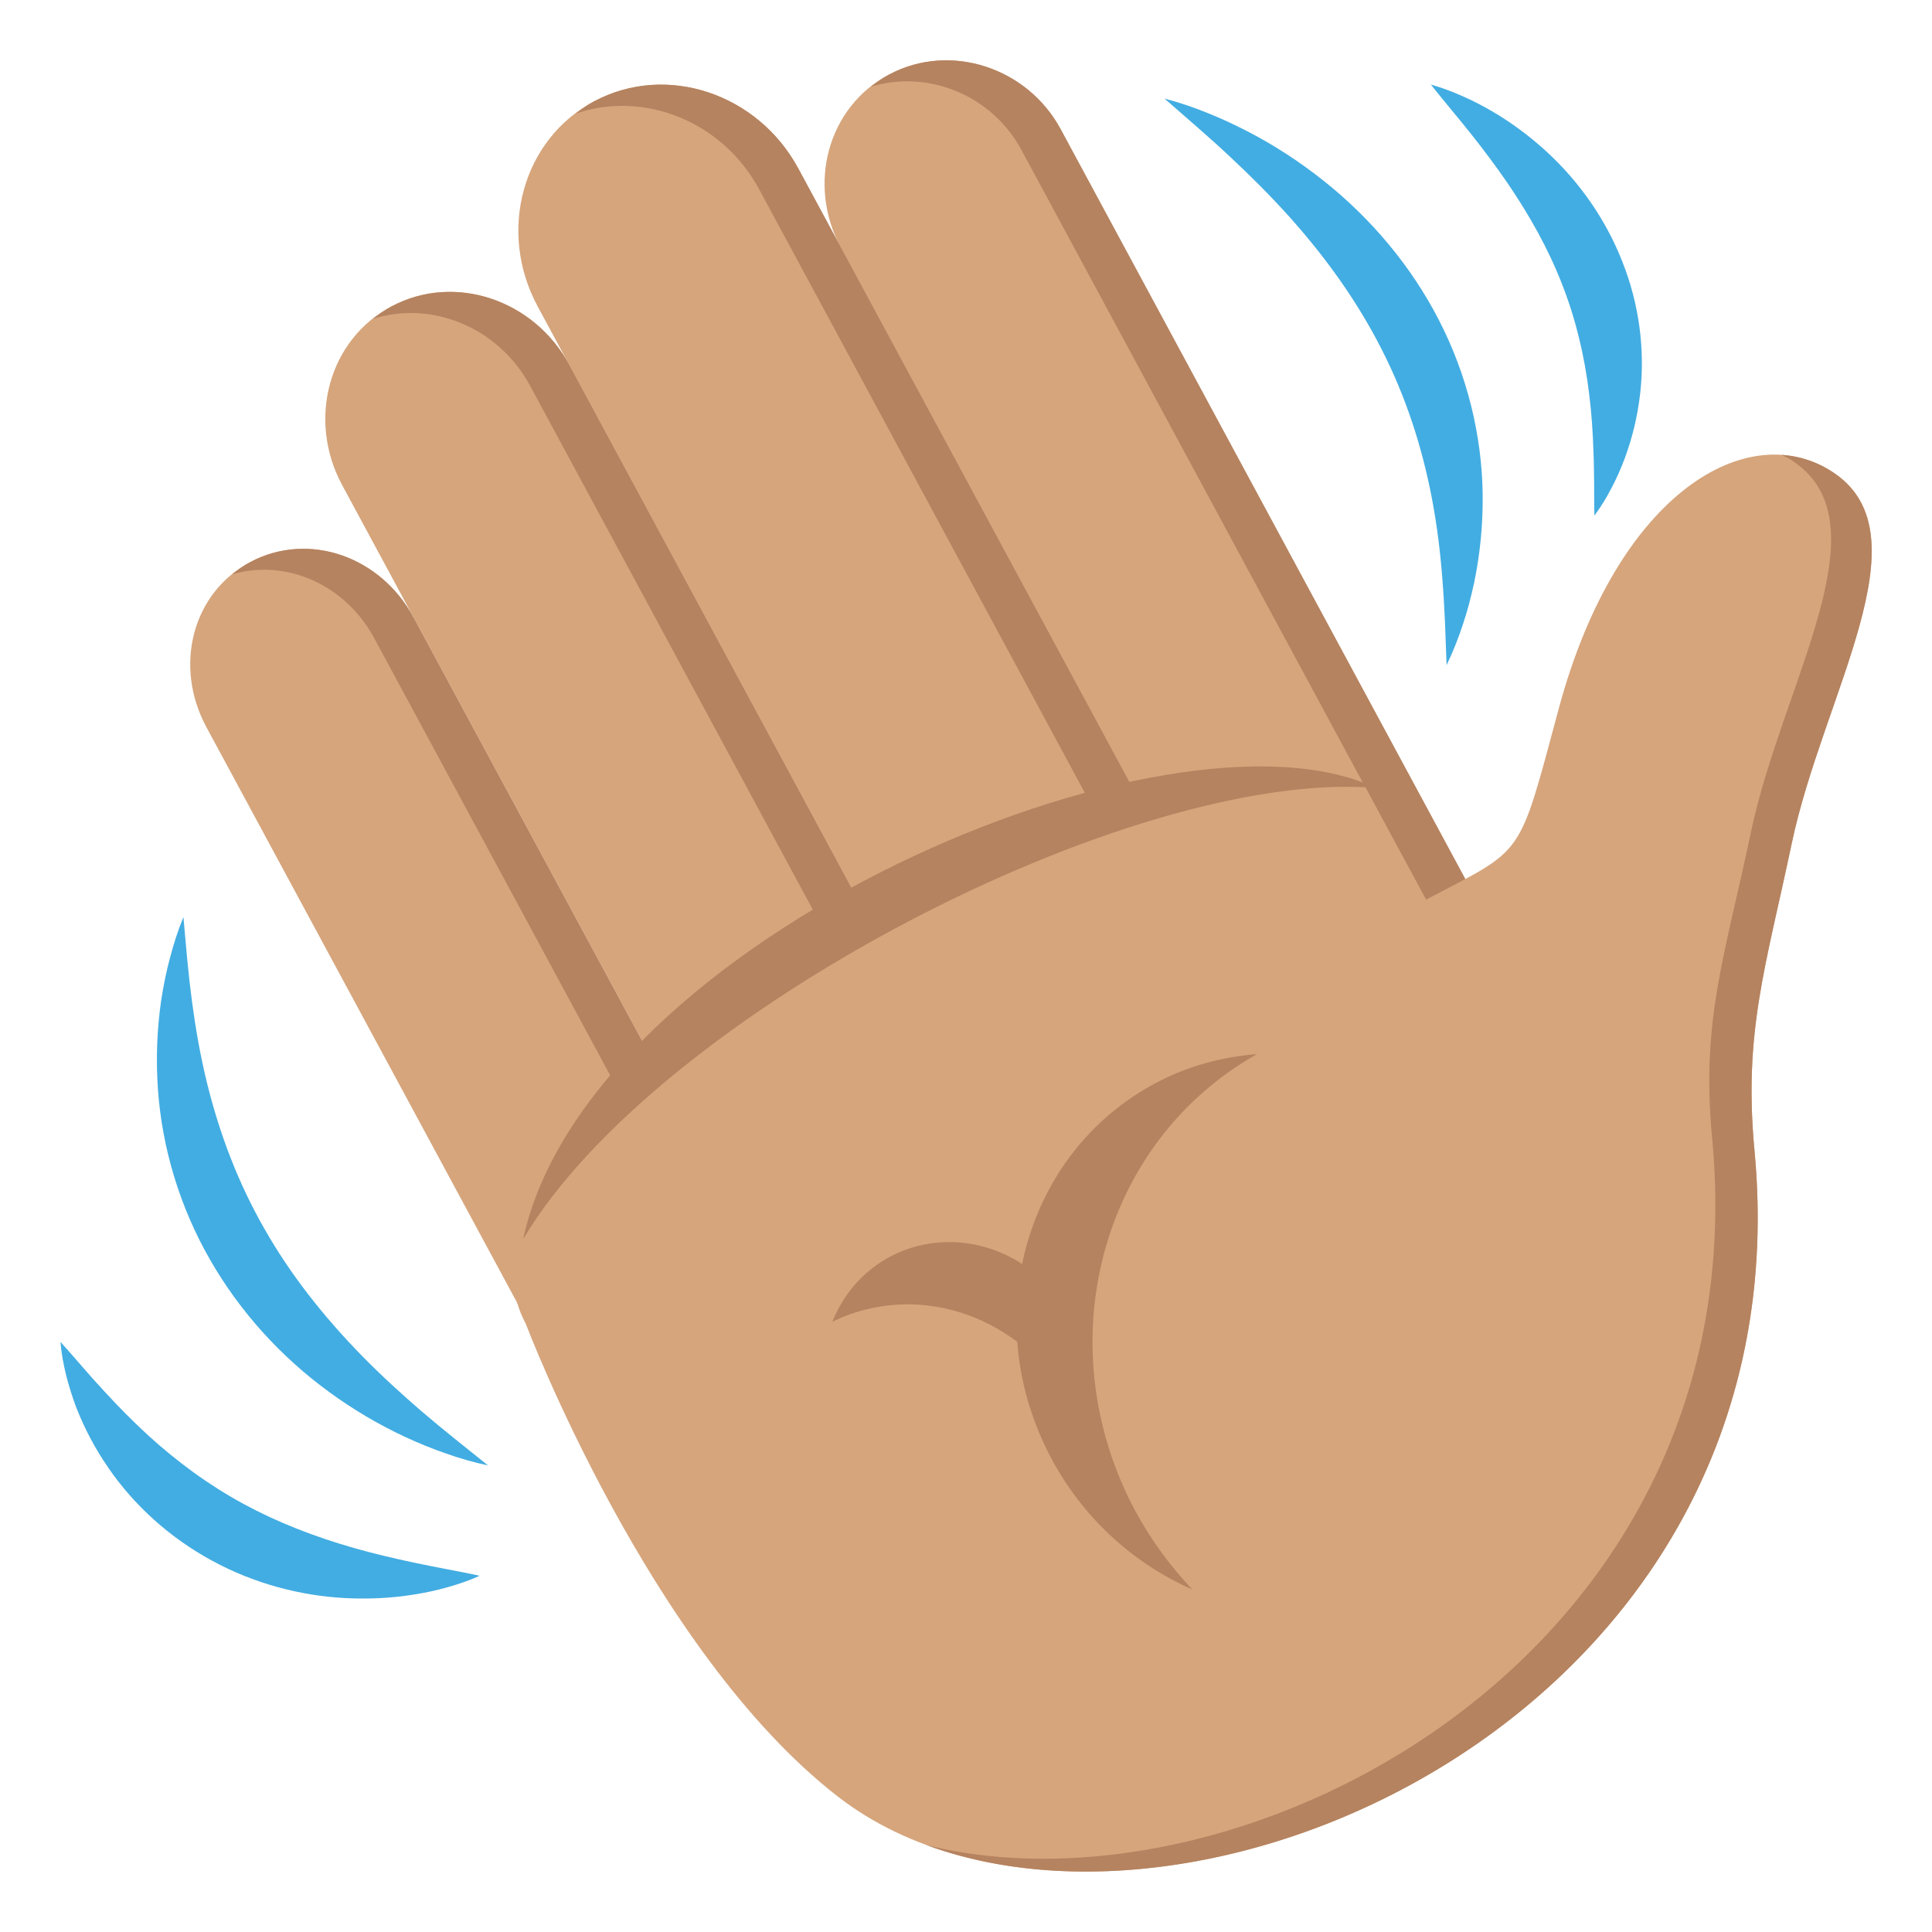
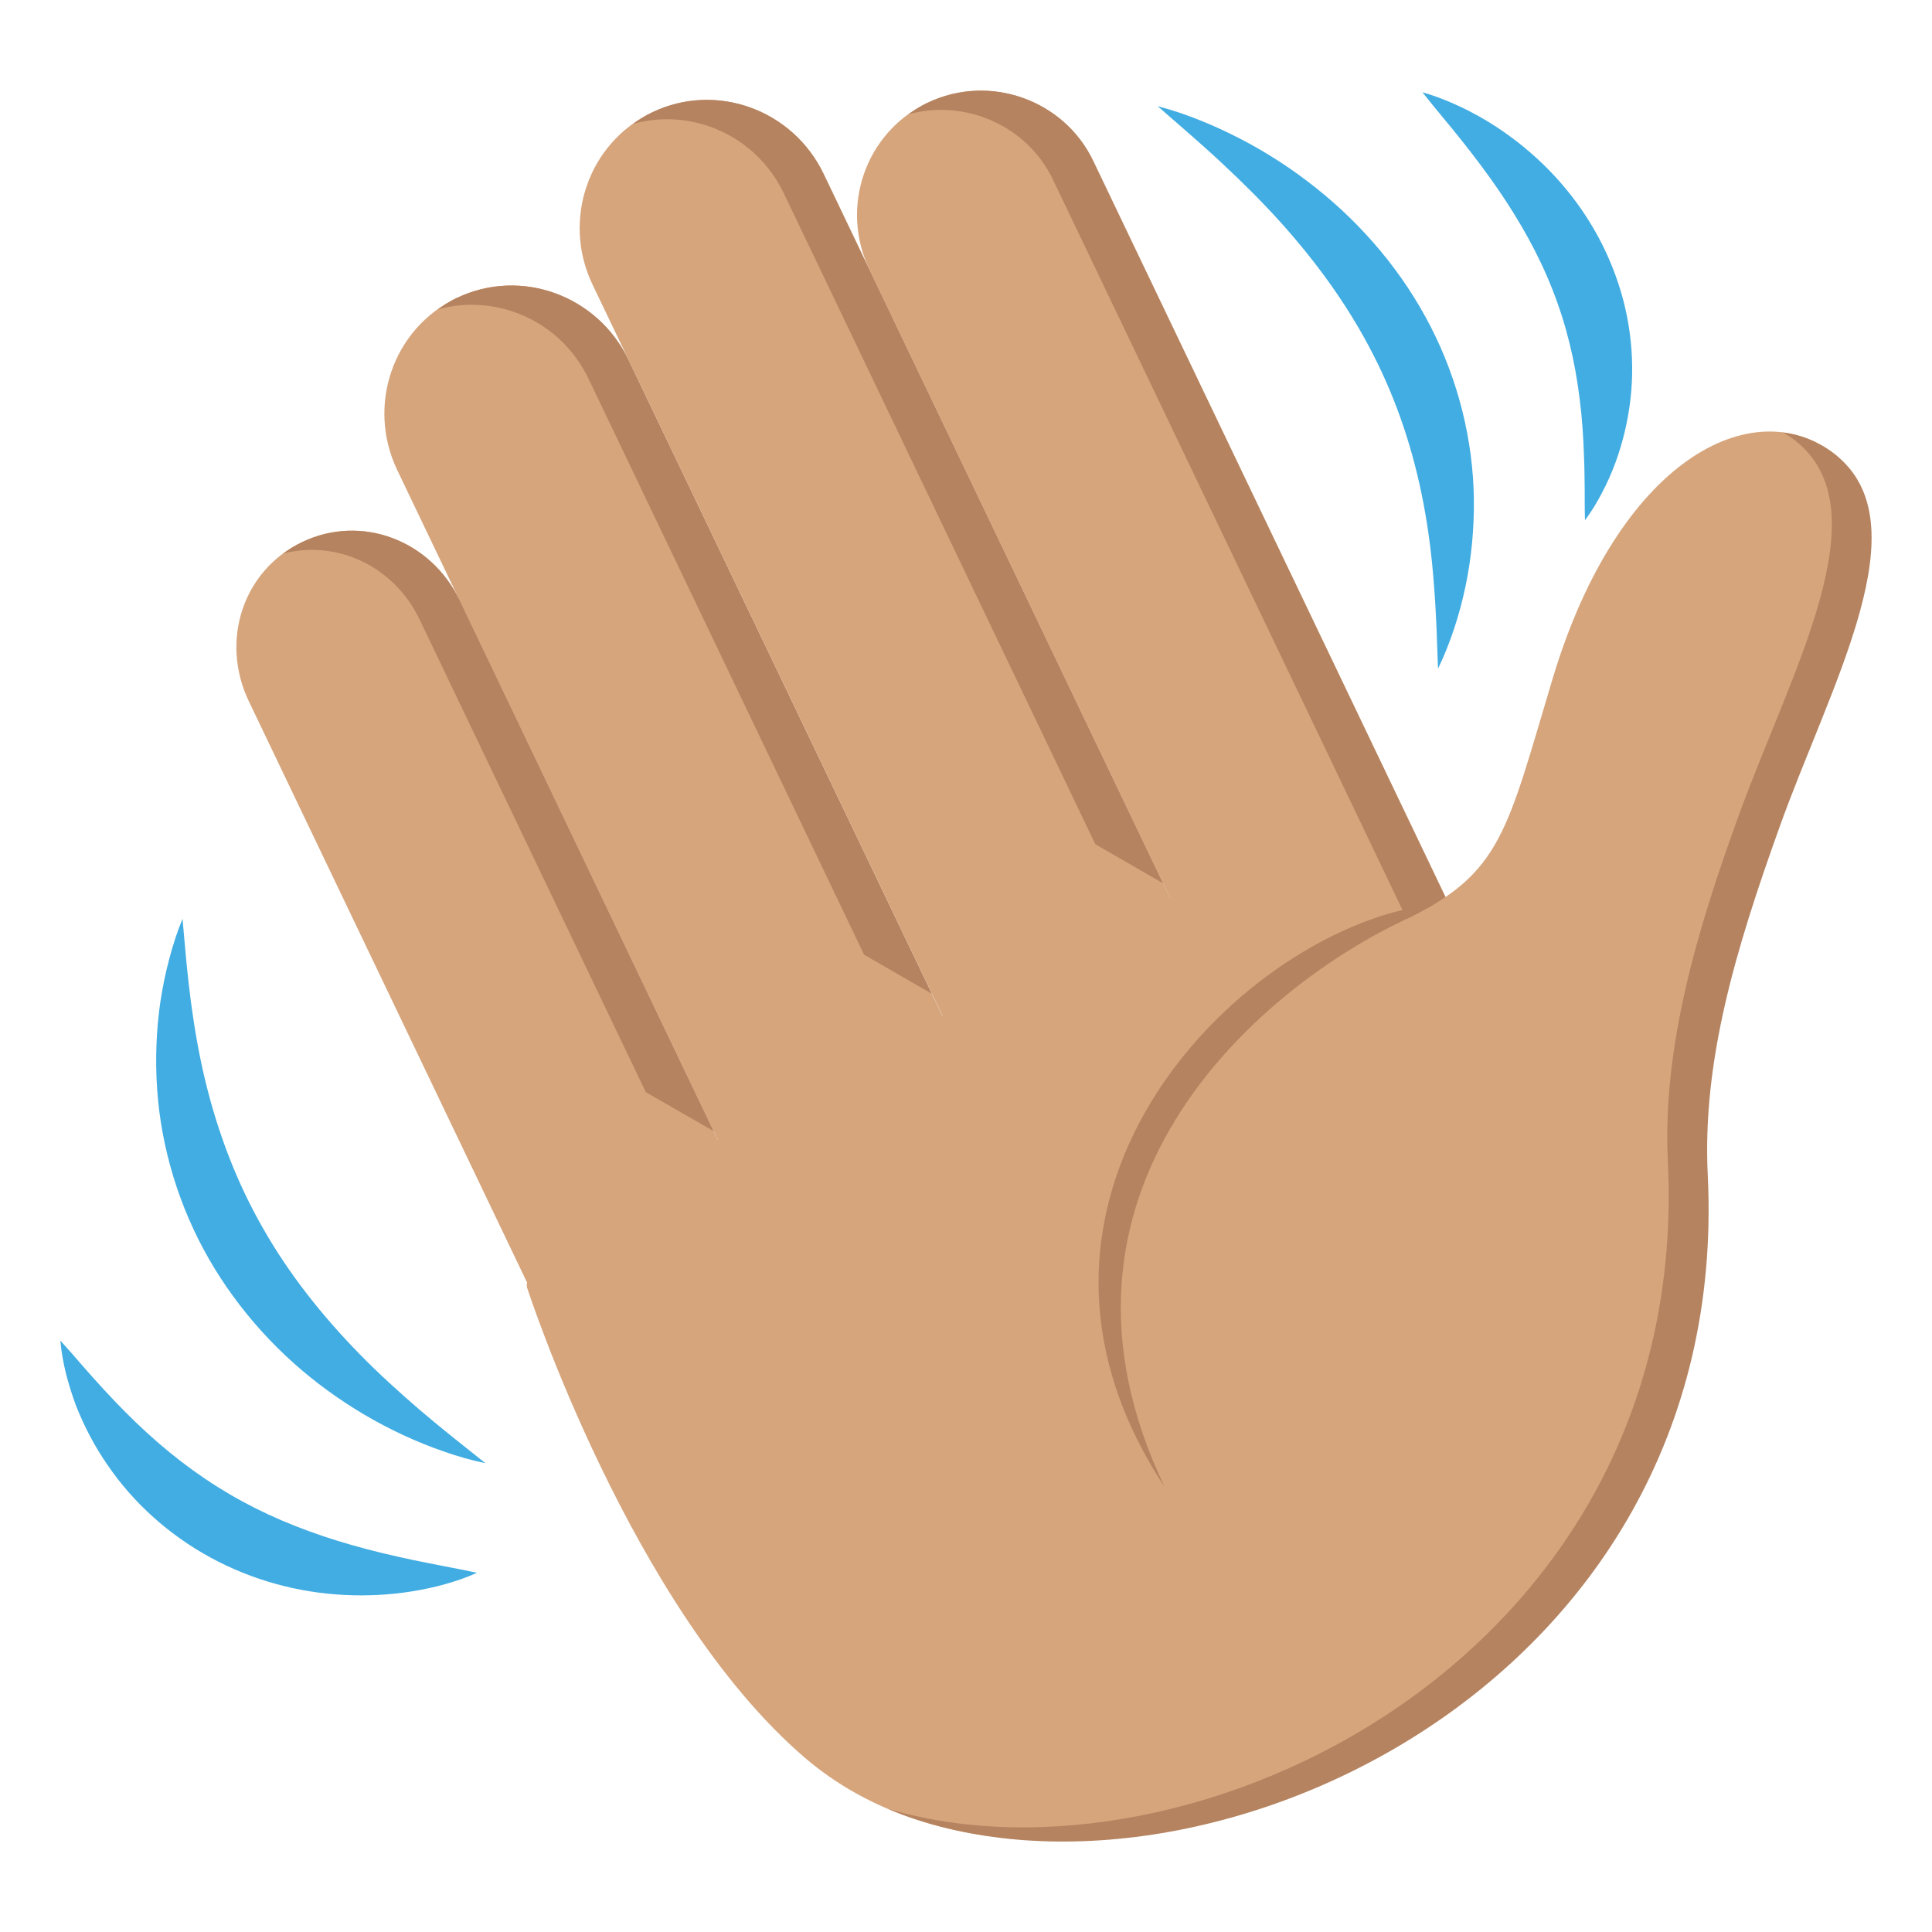
<svg xmlns="http://www.w3.org/2000/svg" viewBox="0 0 64 64" enable-background="new 0 0 64 64">
  <g fill="#42ade2">
-     <path d="m16.17 48.544c-.473-.098-.938-.234-1.396-.395-.455-.156-.902-.34-1.346-.545-.881-.41-1.729-.91-2.521-1.49-1.59-1.156-2.963-2.66-3.955-4.395-.994-1.734-1.586-3.691-1.721-5.648-.068-.98-.031-1.957.105-2.912.074-.477.166-.949.291-1.414.121-.463.266-.92.449-1.365l.127 1.412c.045.467.096.924.156 1.379.121.906.277 1.795.488 2.66.422 1.729 1.047 3.365 1.914 4.877.861 1.516 1.959 2.904 3.215 4.191.629.643 1.301 1.258 2 1.861.35.299.711.596 1.076.891l1.114.893" />
-     <path d="m15.889 52.2c-.346.158-.699.277-1.061.379-.357.102-.729.18-1.1.24-.742.121-1.504.158-2.266.121-1.528-.076-3.071-.494-4.444-1.244-1.375-.746-2.57-1.816-3.434-3.08-.436-.629-.787-1.301-1.061-1.998-.129-.352-.244-.707-.334-1.068-.088-.359-.156-.725-.186-1.098.252.277.49.555.727.826.234.27.469.537.709.793.473.516.951 1 1.445 1.455.988.904 2.037 1.67 3.178 2.291 1.141.619 2.365 1.092 3.672 1.465.652.186 1.324.344 2.02.49.346.074.695.141 1.055.211.353.069.715.135 1.084.217" />
-     <path d="m38.578 3.267c.484.125.955.287 1.416.473.461.182.91.395 1.35.621.887.461 1.727 1.01 2.51 1.633 1.568 1.248 2.9 2.828 3.82 4.625.92 1.791 1.416 3.787 1.441 5.756.012.984-.082 1.963-.279 2.912-.102.477-.223.945-.377 1.402-.152.459-.328.908-.539 1.344l-.053-1.422c-.021-.469-.047-.934-.084-1.393-.068-.916-.18-1.814-.346-2.691-.334-1.758-.885-3.432-1.689-4.996-.799-1.566-1.842-3.02-3.061-4.377-.613-.68-1.268-1.334-1.957-1.977-.342-.322-.697-.637-1.059-.955l-1.093-.955" />
-     <path d="m47.4 2.802c.357.1.701.23 1.041.381.336.145.662.316.984.502.639.373 1.232.814 1.783 1.316 1.098 1 1.986 2.266 2.533 3.664.557 1.398.76 2.924.59 4.385-.084.73-.254 1.441-.504 2.119-.127.338-.27.67-.439.988-.164.318-.352.629-.57.922-.012-.361-.008-.711-.01-1.055-.006-.346-.006-.686-.021-1.021-.021-.67-.064-1.322-.145-1.961-.156-1.275-.447-2.486-.904-3.646-.453-1.162-1.072-2.266-1.811-3.348-.371-.541-.771-1.074-1.197-1.611-.213-.266-.43-.533-.654-.803-.224-.272-.451-.545-.676-.832" />
+     <path d="m16.08 48.47c-.47-.096-.932-.23-1.388-.391-.452-.154-.896-.338-1.338-.541-.875-.406-1.718-.904-2.506-1.479-1.58-1.148-2.945-2.643-3.932-4.363-.987-1.723-1.576-3.666-1.71-5.609-.067-.973-.031-1.943.105-2.891.073-.474.165-.942.289-1.404.12-.46.264-.913.446-1.355l.126 1.403c.045.462.096.916.155 1.368.12.898.275 1.781.485 2.641.42 1.717 1.041 3.342 1.902 4.842.856 1.506 1.947 2.885 3.195 4.162.625.639 1.293 1.248 1.992 1.848.348.297.706.592 1.069.885l1.11.884" />
+     <path d="m15.801 52.1c-.344.158-.695.275-1.054.377-.355.1-.725.178-1.094.238-.737.119-1.494.158-2.252.119-1.52-.074-3.053-.49-4.418-1.234-1.366-.74-2.555-1.803-3.413-3.059-.433-.623-.782-1.291-1.054-1.982-.128-.35-.242-.703-.332-1.063-.086-.355-.155-.718-.184-1.087.251.275.487.549.723.82.232.266.466.533.704.787.47.512.945.994 1.437 1.443.982.898 2.025 1.658 3.159 2.275 1.134.615 2.351 1.084 3.649 1.453.648.186 1.316.342 2 .488.344.072.691.139 1.049.209.351.07.71.136 1.077.216" />
+     <path d="m38.35 3.519c.481.123.949.285 1.408.469.458.181.904.392 1.341.616.882.458 1.716 1 2.495 1.622 1.559 1.238 2.883 2.808 3.797 4.592.914 1.778 1.407 3.76 1.433 5.715.012.978-.081 1.948-.277 2.891-.102.474-.222.939-.375 1.393-.151.456-.326.901-.536 1.335l-.052-1.412c-.021-.466-.047-.928-.084-1.384-.067-.908-.179-1.801-.344-2.671-.331-1.746-.879-3.407-1.679-4.961-.794-1.555-1.831-2.995-3.042-4.346-.609-.675-1.26-1.324-1.945-1.962-.34-.32-.693-.633-1.052-.949l-1.088-.948" />
+     <path d="m47.12 3.057c.354.099.696.229 1.034.378.334.145.658.314.979.499.635.37 1.225.808 1.772 1.307 1.091.997 1.975 2.249 2.518 3.638.554 1.388.756 2.903.587 4.354-.084.726-.253 1.431-.501 2.104-.126.336-.269.666-.438.982-.162.315-.349.624-.566.914-.012-.358-.008-.705-.01-1.047-.006-.344-.006-.681-.021-1.014-.021-.665-.063-1.313-.144-1.947-.155-1.266-.444-2.469-.898-3.62-.45-1.153-1.066-2.25-1.8-3.324-.369-.537-.767-1.066-1.19-1.6-.211-.264-.427-.529-.65-.797-.224-.272-.449-.542-.672-.827" />
  </g>
  <g fill="#d6a57c">
-     <path d="m44.27 38.62l7.307-3.867-16.448-30.479c-1.103-2.041-3.655-2.877-5.665-1.813l-.021.01c-2.01 1.066-2.725 3.629-1.588 5.732l16.415 30.417" />
-     <path d="m35.644 43.19l8.632-4.568-17.833-33.04c-1.346-2.492-4.367-3.496-6.75-2.234-2.385 1.262-3.227 4.311-1.881 6.805l17.832 33.04" />
-     <path d="m28.12 47.17l7.524-3.984-16.784-31.1c-1.174-2.172-3.807-3.043-5.877-1.945l-.014.006c-2.078 1.1-2.805 3.75-1.635 5.922l16.786 31.1" />
-     <path d="m8.295 18.616c-1.932 1.023-2.547 3.451-1.459 5.469l14.424 26.719 6.859-3.631-14.422-26.721c-1.088-2.02-3.468-2.859-5.402-1.836" />
+     <path d="m10.01 17.956c-1.968.938-2.721 3.277-1.77 5.268l12.606 26.337 6.983-3.334-12.602-26.339c-.954-1.989-3.25-2.872-5.217-1.932" />
+     <path d="m43.15 38.912l7.437-3.551-14.376-30.04c-.964-2.01-3.429-2.897-5.475-1.919l-.021.009c-2.046.979-2.905 3.448-1.912 5.521l14.347 29.982" />
  </g>
+   <path fill="#b58360" d="m30.732 3.4l-.021.009c-.223.107-.425.237-.617.377 1.882-.517 3.93.373 4.788 2.167l14.376 30.04 1.324-.633-14.375-30.04c-.964-2.01-3.429-2.897-5.475-1.919" />
+   <path fill="#d6a57c" d="m27.832 46.23l7.656-3.656-14.67-30.655c-1.025-2.141-3.567-3.061-5.679-2.053l-.012.006c-2.111 1.01-2.991 3.562-1.967 5.702l14.672 30.656" />
+   <path fill="#b58360" d="m15.14 9.862l-.012.006c-.224.108-.427.24-.624.381 1.947-.541 4.076.383 4.991 2.296l9.129 19.08 2.244 1.295-10.05-21c-1.025-2.141-3.567-3.061-5.678-2.053" />
+   <path fill="#d6a57c" d="m34.3 40.08l7.661-3.658-14.672-30.654c-1.023-2.142-3.566-3.059-5.676-2.05l-.013.006c-2.111 1.01-2.995 3.561-1.972 5.702l14.672 30.654" />
  <g fill="#b58360">
-     <path d="m29.469 2.462l-.021.01c-.217.115-.416.258-.602.404 1.875-.584 4.01.27 4.988 2.088l16.447 30.479 1.301-.689-16.448-30.48c-1.103-2.041-3.655-2.877-5.665-1.812" />
-     <path d="m19.693 3.347c-.223.117-.422.266-.615.414 2.248-.768 4.848.248 6.07 2.51l17.83 33.04 1.301-.688-17.832-33.04c-1.345-2.492-4.367-3.496-6.75-2.234" />
-     <path d="m12.982 10.146l-.014.006c-.221.117-.42.26-.607.408 1.939-.611 4.15.277 5.199 2.219l16.783 31.1 1.3-.689-16.784-31.1c-1.173-2.172-3.806-3.043-5.877-1.945" />
-     <path d="m8.295 18.616c-.223.119-.424.26-.609.412 1.777-.529 3.75.328 4.711 2.113l14.422 26.721 1.301-.689-14.423-26.721c-1.088-2.02-3.468-2.859-5.402-1.836" />
+     <path d="m21.609 3.718l-.013.006c-.226.107-.43.238-.623.379 1.948-.542 4.073.383 4.99 2.297l10.321 21.566 2.242 1.293-11.241-23.491c-1.023-2.142-3.566-3.059-5.676-2.05" />
+     <path d="m10.01 17.956c-.229.109-.436.238-.63.381 1.789-.464 3.678.426 4.519 2.183l7.493 15.658 2.246 1.291-8.411-17.581c-.954-1.989-3.25-2.872-5.217-1.932" />
  </g>
-   <path fill="#d6a57c" d="m60.758 15.669c-2.797-1.893-7.182.594-9.125 7.814-1.357 5.04-1.105 4.582-4.395 6.32l-2.02-3.742c0 0-9.866-1.477-22.625 8.336 0 0-7.396 5.346-5.174 9.459 0 0 4.086 10.809 10.334 15.656 9.3 7.223 32.23-1.715 30.367-21.4-.369-3.912.373-6.088 1.232-10.166 1.032-4.914 4.475-10.197 1.407-12.277" />
+   <path fill="#d6a57c" d="m60.761 15.03c-2.712-2.079-7.146.205-9.323 7.435-1.52 5.05-1.676 6.471-4.892 8l-1.767-3.688c0 0-28.366 13.698-27.3 15.933 0 0 3.432 10.578 9.181 15.516 8.565 7.35 28.652-.527 29.563-19.557.535-11.222 7.502-21.359 4.533-23.642" />
  <g fill="#b58360">
-     <path d="m60.758 15.669c-.529-.359-1.117-.559-1.736-.6.133.066.266.133.391.219 3.068 2.078-.377 7.361-1.41 12.275-.855 4.08-1.66 6.219-1.287 10.131 1.615 17.06-15.4 26.05-26.02 23.43 10.439 3.842 29.11-5.172 27.424-23.01-.369-3.912.373-6.088 1.232-10.166 1.031-4.914 4.474-10.197 1.406-12.277" />
-     <path d="m37.632 50.1c-2.985-5.535-1.182-12.266 4.01-15.182-1.143.09-2.281.389-3.346.953-4.373 2.314-5.918 7.904-3.448 12.48 1.08 2 2.75 3.467 4.649 4.303-.709-.752-1.343-1.597-1.86-2.554" />
-     <path d="m35.8 47.24c-1.081-2.807-4.03-4.527-6.933-3.904-.463.098-.895.252-1.295.449.502-1.262 1.574-2.242 2.984-2.545 2.348-.504 4.733 1.055 5.337 3.477.219.875.17 1.746-.093 2.523" />
-     <path d="m45.568 26.1c-8.07-.656-23.787 7.469-28.24 14.949 2.17-9.973 21.434-18.17 28.24-14.949" />
+     <path d="m60.761 15.03c-.516-.395-1.092-.628-1.702-.706.128.076.257.15.378.246 2.97 2.28-.083 7.624-1.821 12.394-1.4 3.839-2.551 7.721-2.366 11.506.804 16.494-15.817 24.424-25.838 21.449 9.796 4.146 28-3.744 27.16-20.988-.187-3.781.92-7.466 2.366-11.501 1.709-4.784 4.791-10.117 1.822-12.4" />
+     <path d="m47.5 29.958c-6.171.681-15.346 9.556-8.921 19.296-4.673-9.764 3.01-16.424 7.881-18.748.584-.279 1.04-.548 1.04-.548" />
  </g>
</svg>
